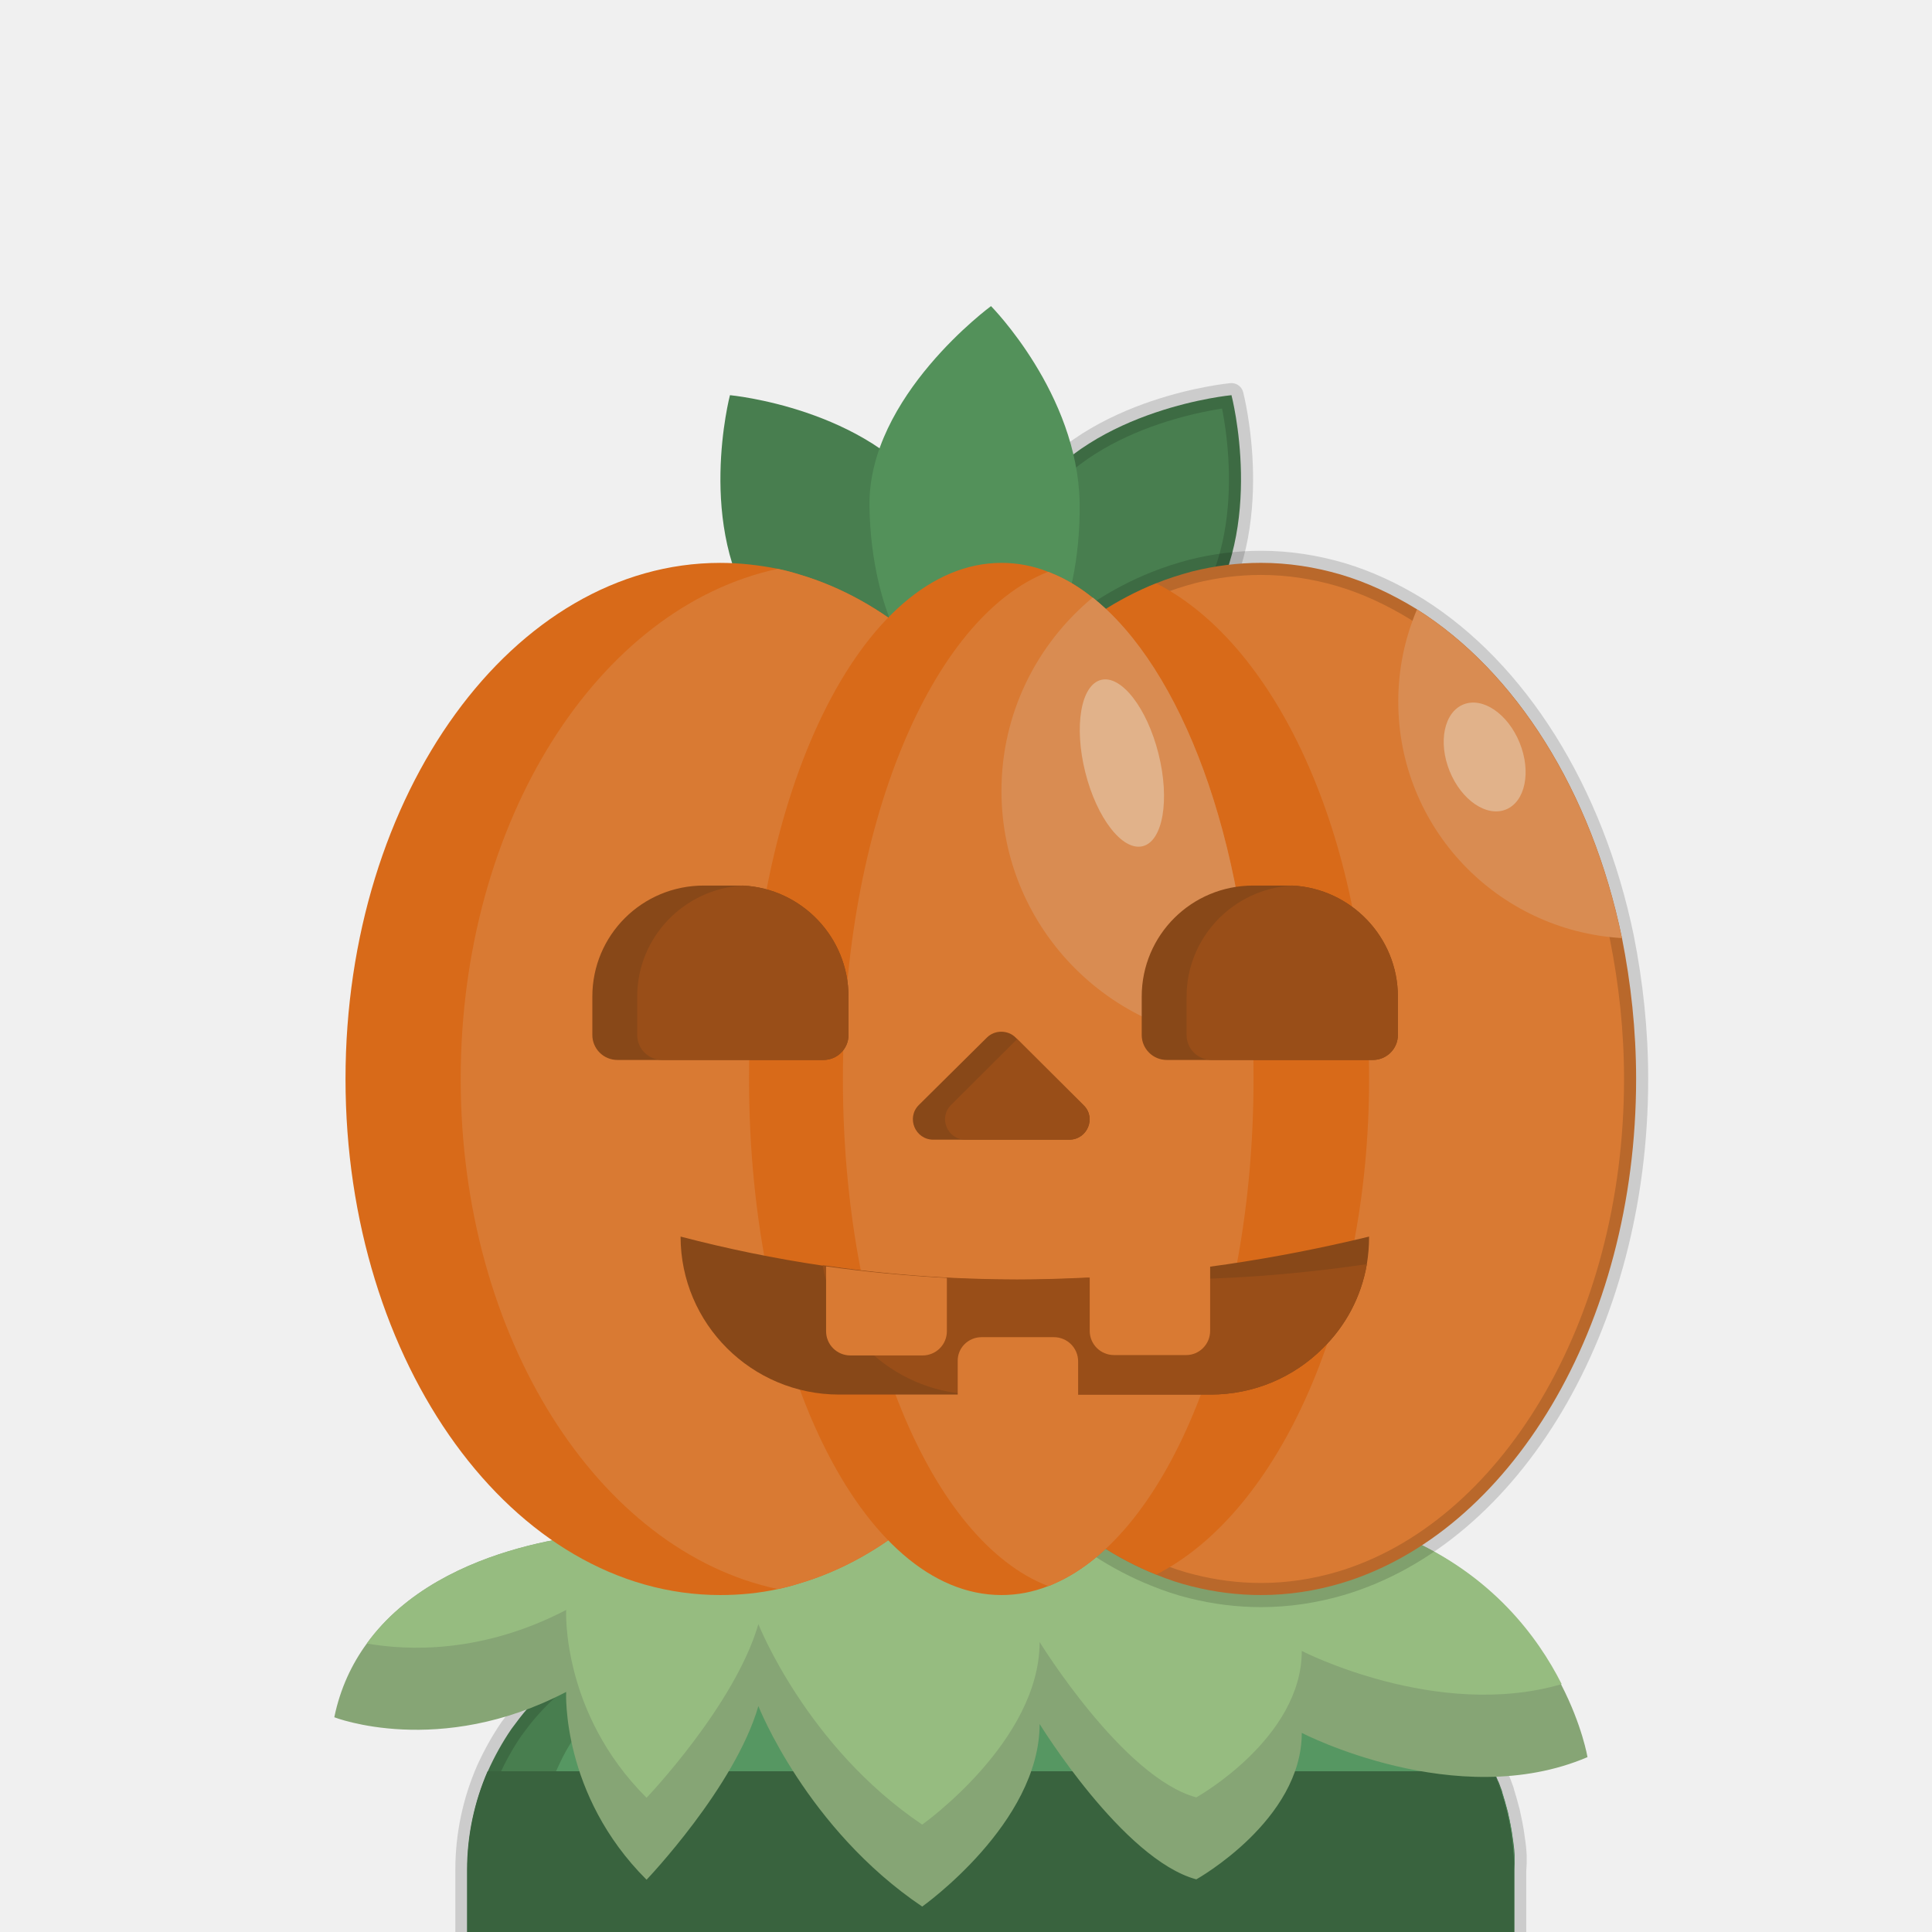
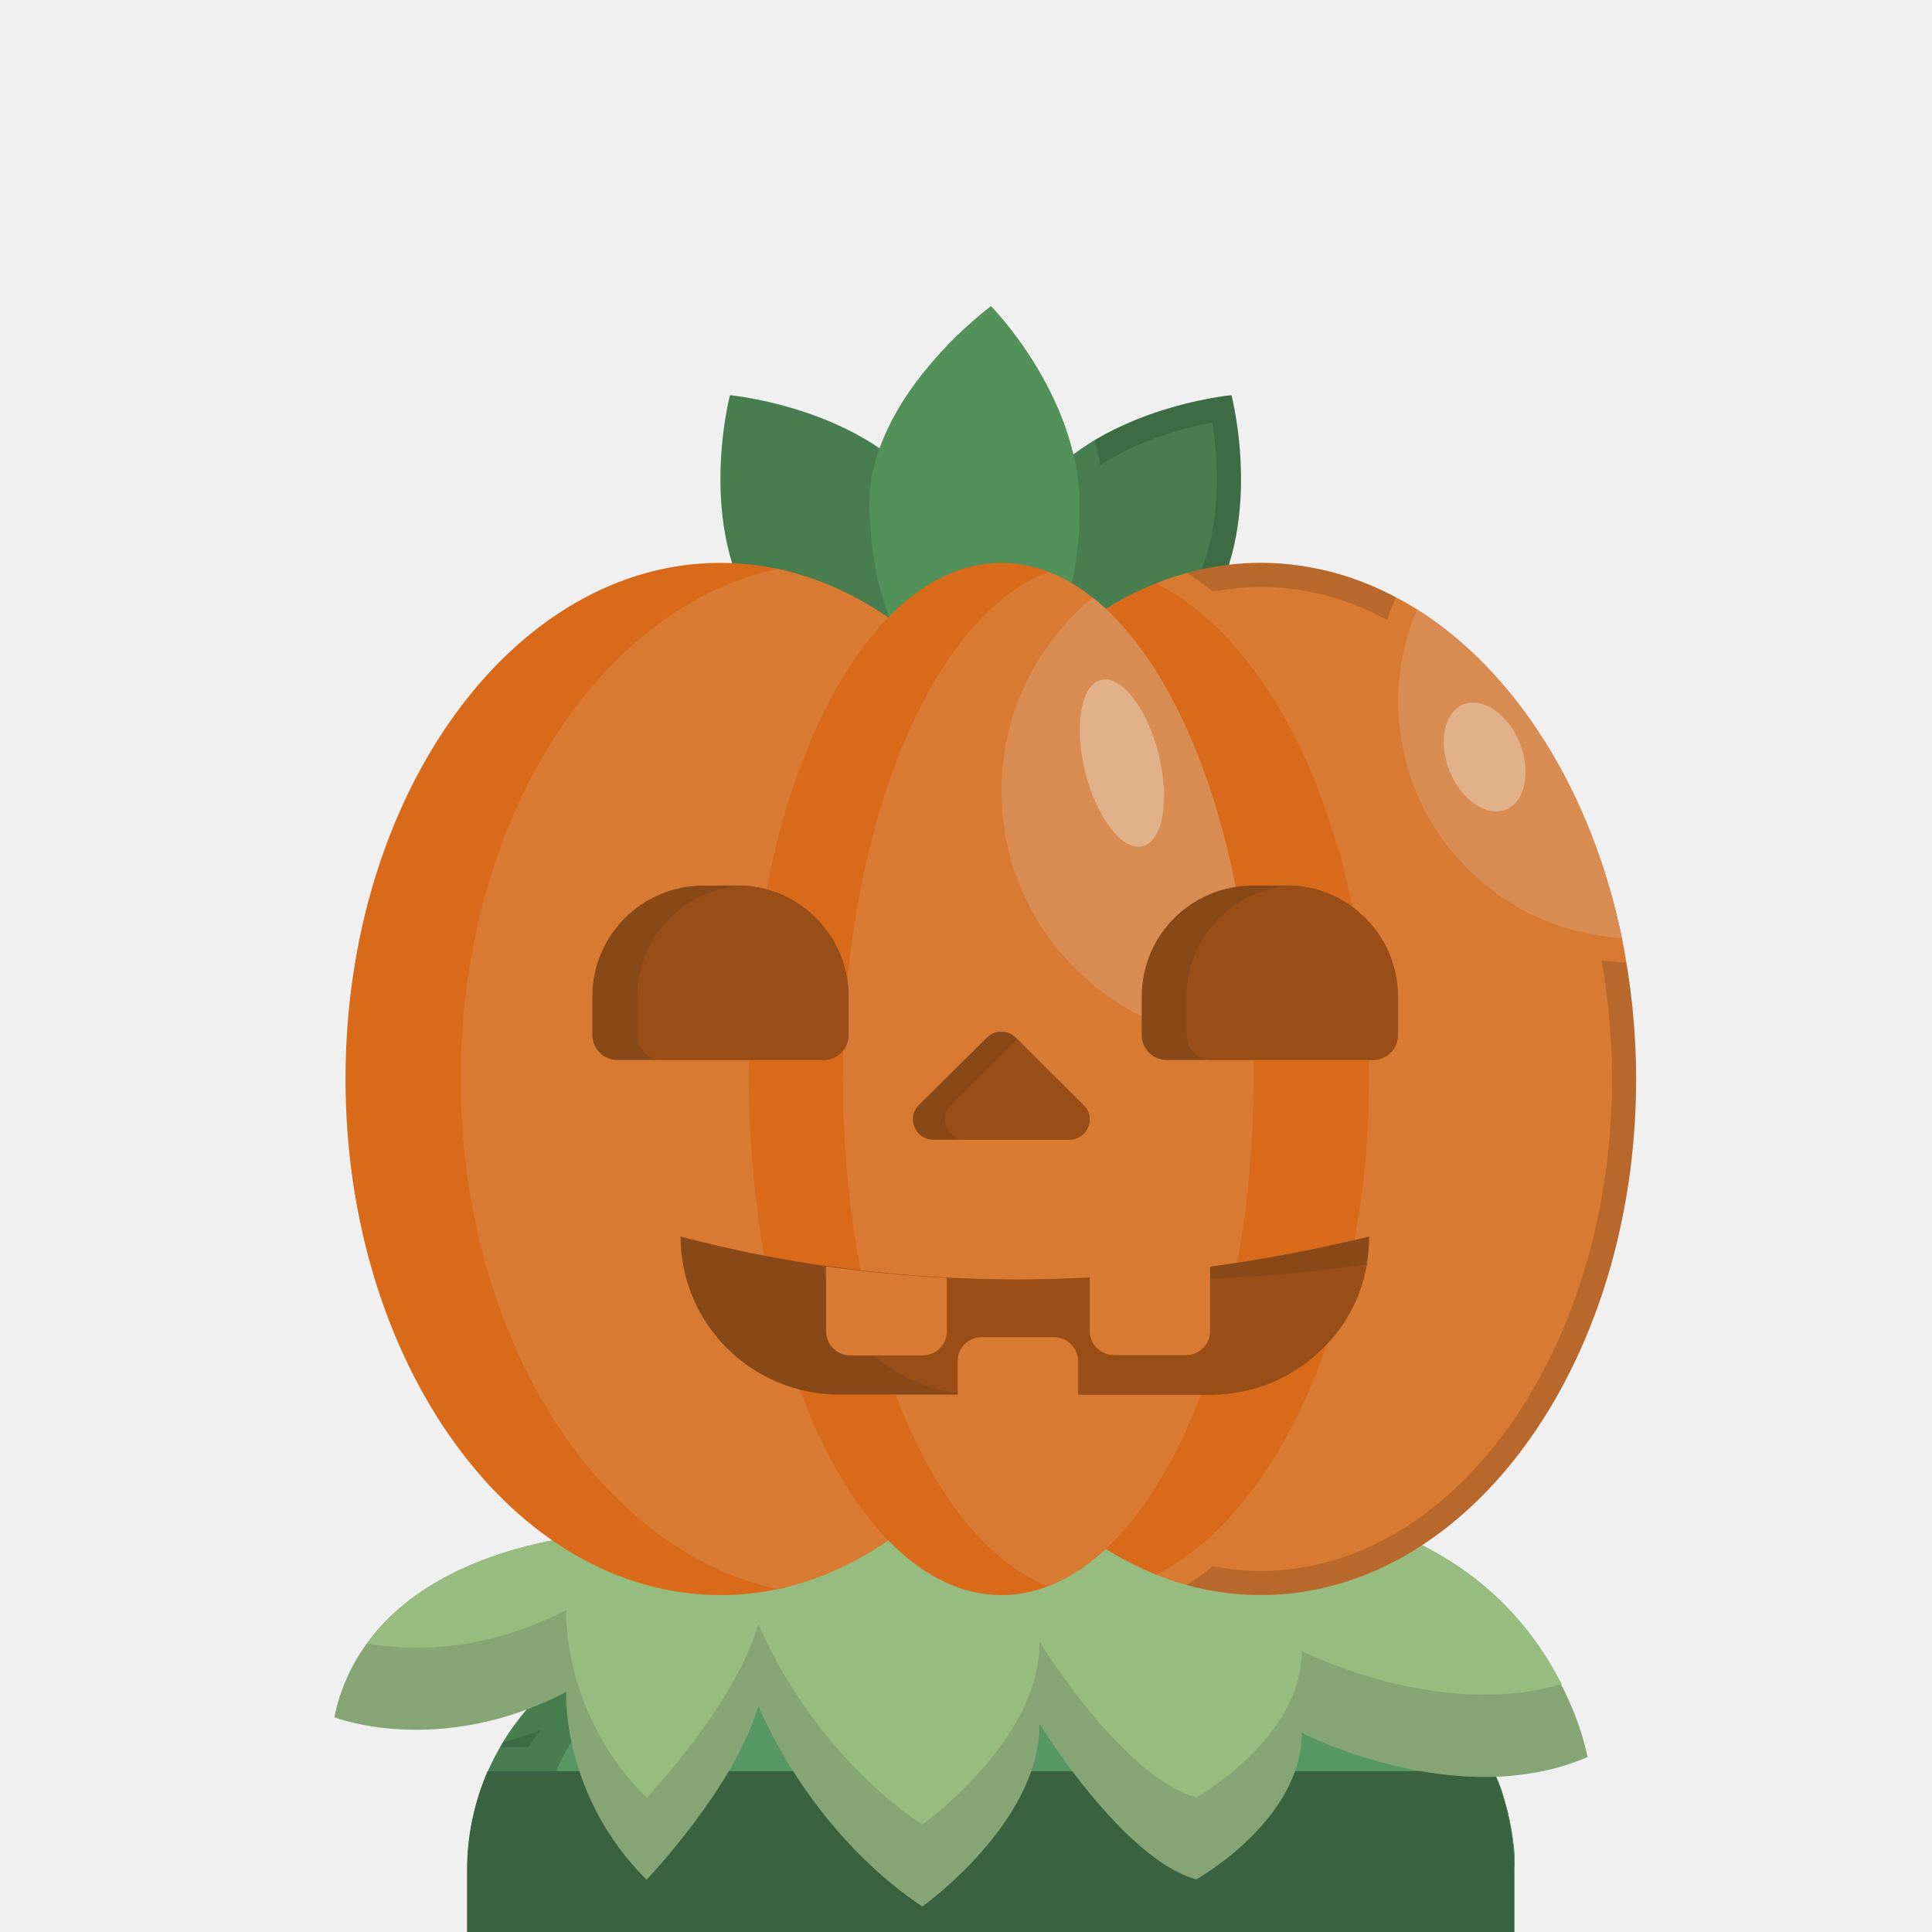
<svg xmlns="http://www.w3.org/2000/svg" id="Layer_1" viewBox="0 0 160 160">
  <defs>
    <style>.cls-1{fill:#86a575;}.cls-2{fill:#96bc80;}.cls-3{fill:#d98c52;}.cls-4{fill:#884818;}.cls-5{fill:#d86a19;}.cls-6{fill:#39633e;}.cls-7{fill:#994e18;}.cls-8{fill:#487e4f;}.cls-9{fill:#e1b28a;}.cls-10{fill:#53915a;}.cls-11{fill:#d97a33;}.cls-12{fill:#569762;}</style>
  </defs>
  <g id="Avatars">
    <g id="Artboard">
      <g id="Other">
        <g id="_50-Halloween_Icons_42">
          <g id="Icons">
-             <path class="cls-8" d="M77.053,41.182c5.234,7.406,6.287,15.677,2.354,18.423-3.933,2.746-11.367-1.018-16.601-8.455s-2.354-18.423-2.354-18.423c0,0,11.367,1.049,16.601,8.455Z" />
-             <path class="cls-8" d="M85.384,41.182c-5.234,7.406-6.287,15.677-2.354,18.423,3.933,2.746,11.367-1.018,16.601-8.455,5.234-7.406,2.354-18.423,2.354-18.423,0,0-11.367,1.049-16.601,8.455Z" stroke="#000" stroke-opacity="0.15" stroke-width="2" stroke-linejoin="round" />
-             <path class="cls-10" d="M89.411,41.645c.124,9.073-3.655,16.479-8.486,16.541-4.832.062-8.796-7.221-8.92-16.294-.124-9.073,10.066-16.541,10.066-16.541,0,0,7.185,7.252,7.34,16.294Z" />
-             <path class="cls-8" d="M125.399,154.868v10.986c-.465.309-.96.617-1.425.926-12.265,7.746-26.821,12.22-42.4,12.22-13.473,0-26.14-3.333-37.259-9.258-1.765-.926-3.469-1.913-5.141-2.993-.155-.093-.31-.216-.465-.309v-11.603c0-2.901.619-5.678,1.703-8.178.557-1.234,1.208-2.407,1.951-3.487.434-.586.867-1.173,1.363-1.728,1.115-1.265,2.385-2.407,3.779-3.364.898-.617,1.858-1.173,2.849-1.636,2.664-1.265,5.637-1.975,8.765-1.975h45.838c3.5,0,6.783.864,9.663,2.407,1.611.864,3.066,1.913,4.367,3.148h0c.805.741,1.518,1.543,2.199,2.407.124.154.248.309.372.494.124.154.248.339.341.494.093.154.217.309.31.463.279.463.557.895.805,1.389.093.185.186.339.279.525.062.093.093.216.155.309.093.154.155.339.248.525.062.154.124.278.186.432.031.062.031.093.062.154.062.123.093.247.155.339.062.154.124.309.186.494.062.154.124.309.155.494h0c.062.154.093.339.155.494.093.339.186.679.279,1.018.155.71.31,1.42.403,2.16.031.154.031.278.062.432.031.185.031.339.062.525,0,.154.031.309.031.463v.71c0,.154-.031.37-.031.525Z" stroke="#000" stroke-opacity="0.15" stroke-width="2" stroke-linejoin="round" />
-             <path class="cls-12" d="M125.399,154.868v10.986c-.465.309-.96.617-1.425.926-12.265,7.746-26.821,12.22-42.4,12.22-13.473,0-26.14-3.333-37.259-9.258v-14.874c0-2.901.619-5.678,1.734-8.178.124-.278.248-.525.372-.802.279-.586.588-1.142.929-1.666.465-.741.96-1.45,1.518-2.129,1.27-1.574,2.787-2.962,4.491-4.104,1.858-1.234,3.933-2.191,6.132-2.777,1.053-.278,2.137-.494,3.252-.586h.093c.619-.062,1.239-.093,1.889-.093h40.232c3.5,0,6.783.864,9.663,2.407,1.611.864,3.066,1.913,4.367,3.148h0c.805.741,1.518,1.543,2.199,2.407.124.154.248.309.372.494.124.154.248.339.341.494.093.154.217.309.31.463.279.463.557.895.805,1.389.093.185.186.339.279.525.062.093.093.216.155.309.093.154.155.339.248.525.062.154.124.278.186.432.186.494.372.987.557,1.481.062.154.093.339.155.494.093.339.186.679.279,1.018.031.185.062.339.124.494.031.185.062.339.093.525.031.185.062.339.093.525.093.679.186,1.358.217,2.037v1.173Z" />
-             <path class="cls-6" d="M125.399,154.868v5.308H38.679v-5.308c0-2.901.619-5.678,1.703-8.178h83.313c1.084,2.5,1.703,5.277,1.703,8.178Z" />
-             <path class="cls-1" d="M131.47,145.518c-10.84,4.629-23.662-2.006-23.662-2.006,0,7.252-8.734,12.128-8.734,12.128-6.07-1.636-12.977-12.868-12.977-12.868,0,8.239-9.725,15.121-9.725,15.121-9.57-6.45-13.566-16.602-13.566-16.602-1.951,6.727-9.26,14.38-9.26,14.38-7.092-7.067-6.659-15.553-6.659-15.553-10.53,5.493-19.202,2.098-19.202,2.098.496-2.407,1.456-4.413,2.695-6.11,6.349-8.795,20.348-9.165,20.348-9.165l18.149-6.974,23.569,2.191,24.065,5.215c7,3.148,10.778,8.178,12.791,12.159,1.734,3.364,2.168,5.987,2.168,5.987Z" />
-             <path class="cls-2" d="M129.333,139.47c-10.314,3.024-21.525-2.746-21.525-2.746,0,7.252-8.734,12.128-8.734,12.128-6.07-1.636-12.977-12.868-12.977-12.868,0,8.239-9.725,15.121-9.725,15.121-9.57-6.45-13.566-16.602-13.566-16.602-1.951,6.727-9.26,14.38-9.26,14.38-7.092-7.067-6.659-15.553-6.659-15.553-7,3.641-13.163,3.364-16.508,2.777,6.349-8.795,20.348-9.165,20.348-9.165l18.149-6.974,23.569,2.191,24.065,5.215c7.031,3.086,10.809,8.116,12.822,12.097Z" />
-             <path class="cls-11" d="M135.496,89.354c0,20.521-10.499,37.648-24.498,41.784-2.106.617-4.305.957-6.566.957-1.951,0-3.84-.247-5.699-.71-1.022-.247-2.013-.586-3.004-.988-12.915-5.154-22.361-21.571-22.361-41.043v-.926c.279-19.04,9.632-35.025,22.361-40.117.991-.401,1.982-.71,3.004-.988,1.858-.463,3.748-.71,5.699-.71,2.261,0,4.429.339,6.566.957,2.199.648,4.305,1.636,6.318,2.87,8.207,5.154,14.495,15.09,17.003,27.218.743,3.734,1.177,7.653,1.177,11.696Z" stroke="#000" stroke-opacity="0.15" stroke-width="2" stroke-linejoin="round" />
-             <path class="cls-5" d="M113.382,89.354c0,19.441-7.433,35.859-17.623,41.043-12.915-5.154-22.361-21.571-22.361-41.043v-.926c.279-19.04,9.632-35.025,22.361-40.117,10.19,5.184,17.623,21.602,17.623,41.043Z" />
-             <path class="cls-5" d="M90.68,89.354c0,20.521-10.499,37.648-24.498,41.784-.588.185-1.177.339-1.765.463-1.549.339-3.159.494-4.77.494-17.127,0-31.033-19.133-31.033-42.74s13.906-42.74,31.033-42.74c1.611,0,3.221.185,4.77.494.588.123,1.177.278,1.765.463,14.03,4.135,24.498,21.293,24.498,41.784Z" />
-             <path class="cls-11" d="M90.68,89.354c0,20.521-10.499,37.648-24.498,41.784-.588.185-1.177.339-1.765.463-14.866-3.148-26.264-20.861-26.264-42.246s11.398-39.068,26.264-42.246c.588.123,1.177.278,1.765.463,14.03,4.135,24.498,21.293,24.498,41.784Z" />
-             <path class="cls-5" d="M103.812,89.354c0,20.521-7.062,37.648-16.477,41.784-.186.093-.341.154-.527.216-1.27.494-2.54.741-3.871.741-11.552,0-20.906-19.133-20.906-42.74s9.353-42.74,20.906-42.74c1.332,0,2.633.247,3.871.741.186.062.341.154.527.216,9.415,4.135,16.477,21.293,16.477,41.784Z" />
-             <path class="cls-11" d="M103.812,89.354c0,20.521-7.062,37.648-16.477,41.784-.186.093-.341.154-.527.216-9.694-3.734-17.003-21.108-17.003-42s7.34-38.266,17.003-42c.186.062.341.154.527.216,1.084.463,2.137,1.111,3.128,1.913,7.371,5.832,12.729,19.997,13.287,36.846.062,1.018.062,2.006.062,3.024Z" />
-             <path class="cls-3" d="M103.781,86.33c-11.521-.031-20.844-9.35-20.844-20.83,0-6.45,2.942-12.189,7.557-16.016,7.371,5.863,12.698,20.028,13.287,36.846Z" />
-             <path class="cls-3" d="M134.319,77.689c-10.344-.617-18.521-9.134-18.521-19.596,0-2.716.557-5.277,1.549-7.622,8.176,5.154,14.464,15.09,16.972,27.218Z" />
-             <ellipse class="cls-9" cx="92.911" cy="63.192" rx="3.127" ry="7.099" transform="translate(-12.55885 24.43896) rotate(-14.04601)" />
-             <ellipse class="cls-9" cx="122.953" cy="62.69" rx="3.127" ry="4.693" transform="translate(-14.54379 50.77021) rotate(-22.061)" />
-             <path class="cls-4" d="M70.27,82.534v3.179c0,1.142-.929,2.068-2.075,2.068h-17.065c-1.146,0-2.075-.926-2.075-2.068v-3.179c0-5.092,4.119-9.196,9.229-9.196h3.252c4.863.247,8.734,4.289,8.734,9.196Z" />
-             <path class="cls-7" d="M70.27,82.534v3.179c0,1.142-.929,2.068-2.075,2.068h-13.349c-1.146,0-2.075-.926-2.075-2.068v-3.179c0-4.907,3.871-8.918,8.734-9.196,4.893.247,8.765,4.289,8.765,9.196Z" />
-             <path class="cls-4" d="M115.767,82.534v3.179c0,1.142-.929,2.068-2.075,2.068h-17.065c-1.146,0-2.075-.926-2.075-2.068v-3.179c0-5.092,4.119-9.196,9.229-9.196h3.252c4.863.247,8.734,4.289,8.734,9.196Z" />
-             <path class="cls-7" d="M115.767,82.534v3.179c0,1.142-.929,2.068-2.075,2.068h-13.349c-1.146,0-2.075-.926-2.075-2.068v-3.179c0-4.907,3.871-8.918,8.734-9.196,4.893.247,8.765,4.289,8.765,9.196Z" />
-             <path class="cls-4" d="M88.543,94.384h-11.243c-1.518,0-2.261-1.821-1.208-2.87l5.637-5.586c.65-.648,1.734-.648,2.385,0l.155.154,5.482,5.462c1.053,1.018.31,2.839-1.208,2.839Z" />
-             <path class="cls-7" d="M88.543,94.384h-8.579c-1.518,0-2.261-1.821-1.208-2.87l5.482-5.462,5.482,5.462c1.084,1.049.341,2.87-1.177,2.87Z" />
-             <path class="cls-4" d="M113.382,102.407c0,.771-.062,1.543-.186,2.284-.465,2.716-1.765,5.123-3.655,6.974-2.385,2.376-5.668,3.827-9.291,3.827h-30.755c-7.247,0-13.132-5.863-13.132-13.084,3.902,1.018,7.805,1.821,11.769,2.407,5.327.771,10.685,1.173,16.136,1.173,1.92,0,3.871-.062,5.792-.154,7.65-.37,15.424-1.512,23.322-3.425Z" />
-             <path class="cls-7" d="M113.197,104.691c-.465,2.716-1.765,5.123-3.655,6.974-2.385,2.376-5.668,3.827-9.291,3.827h-19.202c-3.345,0-6.38-1.234-8.703-3.271-1.858-1.636-3.252-3.765-3.933-6.203-.124-.401-.217-.802-.279-1.234.093,0,.186.031.279.031,3.314.494,6.628.802,9.973.988,1.951.093,3.902.154,5.854.154,1.92,0,3.871-.062,5.792-.154,1.92.093,3.84.154,5.761.154,5.73.031,11.521-.401,17.406-1.265Z" />
-             <path class="cls-11" d="M78.416,105.833v4.413c0,1.111-.898,2.006-2.013,2.006h-5.977c-1.115,0-2.013-.895-2.013-2.006v-5.37c3.314.463,6.628.771,10.004.957Z" />
-             <path class="cls-11" d="M81.296,110.739h5.977c1.115,0,2.013.895,2.013,2.006v6.326h-9.973v-6.326c-.031-1.111.867-2.006,1.982-2.006Z" />
-             <path class="cls-11" d="M98.237,112.221h-5.978c-1.115,0-2.013-.895-2.013-2.006v-6.326h9.973v6.326c0,1.111-.898,2.006-1.982,2.006Z" />
+             <g fill="#487e4f">
+               <path d="M77.053,41.182c5.234,7.406,6.287,15.677,2.354,18.423-3.933,2.746-11.367-1.018-16.601-8.455s-2.354-18.423-2.354-18.423c0,0,11.367,1.049,16.601,8.455Z" id="ab0" />
+             </g>
+             <g fill="#487e4f">
+               <path d="M85.384,41.182c-5.234,7.406-6.287,15.677-2.354,18.423,3.933,2.746,11.367-1.018,16.601-8.455,5.234-7.406,2.354-18.423,2.354-18.423,0,0-11.367,1.049-16.601,8.455Z" id="ab1" />
+             </g>
+             <mask id="am1" maskUnits="userSpaceOnUse" x="0" y="0" width="160" height="160">
+               <use href="#ab1" fill="#fff" />
+               <use href="#ab0" fill="#000" stroke="#000" stroke-width="4" stroke-linejoin="round" />
+               <use href="#ab2" fill="#000" stroke="#000" stroke-width="4" stroke-linejoin="round" />
+             </mask>
+             <use href="#ab1" fill="none" stroke="#000" stroke-opacity="0.15" stroke-width="4" stroke-linejoin="round" mask="url(#am1)" />
+             <g fill="#53915a">
+               <path d="M89.411,41.645c.124,9.073-3.655,16.479-8.486,16.541-4.832.062-8.796-7.221-8.92-16.294-.124-9.073,10.066-16.541,10.066-16.541,0,0,7.185,7.252,7.34,16.294Z" id="ab2" />
+             </g>
+             <g fill="#487e4f">
+               <path d="M125.399,154.868v10.986c-.465.309-.96.617-1.425.926-12.265,7.746-26.821,12.22-42.4,12.22-13.473,0-26.14-3.333-37.259-9.258-1.765-.926-3.469-1.913-5.141-2.993-.155-.093-.31-.216-.465-.309v-11.603c0-2.901.619-5.678,1.703-8.178.557-1.234,1.208-2.407,1.951-3.487.434-.586.867-1.173,1.363-1.728,1.115-1.265,2.385-2.407,3.779-3.364.898-.617,1.858-1.173,2.849-1.636,2.664-1.265,5.637-1.975,8.765-1.975h45.838c3.5,0,6.783.864,9.663,2.407,1.611.864,3.066,1.913,4.367,3.148h0c.805.741,1.518,1.543,2.199,2.407.124.154.248.309.372.494.124.154.248.339.341.494.093.154.217.309.31.463.279.463.557.895.805,1.389.093.185.186.339.279.525.062.093.093.216.155.309.093.154.155.339.248.525.062.154.124.278.186.432.031.062.031.093.062.154.062.123.093.247.155.339.062.154.124.309.186.494.062.154.124.309.155.494h0c.062.154.093.339.155.494.093.339.186.679.279,1.018.155.71.31,1.42.403,2.16.031.154.031.278.062.432.031.185.031.339.062.525,0,.154.031.309.031.463v.71c0,.154-.031.37-.031.525Z" id="ab3" />
+             </g>
+             <mask id="am3" maskUnits="userSpaceOnUse" x="0" y="0" width="160" height="160">
+               <use href="#ab3" fill="#fff" />
+               <use href="#ab4" fill="#000" stroke="#000" stroke-width="4" stroke-linejoin="round" />
+               <use href="#ab5" fill="#000" stroke="#000" stroke-width="4" stroke-linejoin="round" />
+               <use href="#ab6" fill="#000" stroke="#000" stroke-width="4" stroke-linejoin="round" />
+               <use href="#ab7" fill="#000" stroke="#000" stroke-width="4" stroke-linejoin="round" />
+             </mask>
+             <use href="#ab3" fill="none" stroke="#000" stroke-opacity="0.15" stroke-width="4" stroke-linejoin="round" mask="url(#am3)" />
+             <g fill="#569762">
+               <path d="M125.399,154.868v10.986c-.465.309-.96.617-1.425.926-12.265,7.746-26.821,12.22-42.4,12.22-13.473,0-26.14-3.333-37.259-9.258v-14.874c0-2.901.619-5.678,1.734-8.178.124-.278.248-.525.372-.802.279-.586.588-1.142.929-1.666.465-.741.96-1.45,1.518-2.129,1.27-1.574,2.787-2.962,4.491-4.104,1.858-1.234,3.933-2.191,6.132-2.777,1.053-.278,2.137-.494,3.252-.586h.093c.619-.062,1.239-.093,1.889-.093h40.232c3.5,0,6.783.864,9.663,2.407,1.611.864,3.066,1.913,4.367,3.148h0c.805.741,1.518,1.543,2.199,2.407.124.154.248.309.372.494.124.154.248.339.341.494.093.154.217.309.31.463.279.463.557.895.805,1.389.093.185.186.339.279.525.062.093.093.216.155.309.093.154.155.339.248.525.062.154.124.278.186.432.186.494.372.987.557,1.481.062.154.093.339.155.494.093.339.186.679.279,1.018.031.185.062.339.124.494.031.185.062.339.093.525.031.185.062.339.093.525.093.679.186,1.358.217,2.037v1.173Z" id="ab4" />
+             </g>
+             <g fill="#39633e">
+               <path d="M125.399,154.868v5.308H38.679v-5.308c0-2.901.619-5.678,1.703-8.178h83.313c1.084,2.5,1.703,5.277,1.703,8.178Z" id="ab5" />
+             </g>
+             <g fill="#86a575">
+               <path d="M131.47,145.518c-10.84,4.629-23.662-2.006-23.662-2.006,0,7.252-8.734,12.128-8.734,12.128-6.07-1.636-12.977-12.868-12.977-12.868,0,8.239-9.725,15.121-9.725,15.121-9.57-6.45-13.566-16.602-13.566-16.602-1.951,6.727-9.26,14.38-9.26,14.38-7.092-7.067-6.659-15.553-6.659-15.553-10.53,5.493-19.202,2.098-19.202,2.098.496-2.407,1.456-4.413,2.695-6.11,6.349-8.795,20.348-9.165,20.348-9.165l18.149-6.974,23.569,2.191,24.065,5.215c7,3.148,10.778,8.178,12.791,12.159,1.734,3.364,2.168,5.987,2.168,5.987Z" id="ab6" />
+             </g>
+             <g fill="#96bc80">
+               <path d="M129.333,139.47c-10.314,3.024-21.525-2.746-21.525-2.746,0,7.252-8.734,12.128-8.734,12.128-6.07-1.636-12.977-12.868-12.977-12.868,0,8.239-9.725,15.121-9.725,15.121-9.57-6.45-13.566-16.602-13.566-16.602-1.951,6.727-9.26,14.38-9.26,14.38-7.092-7.067-6.659-15.553-6.659-15.553-7,3.641-13.163,3.364-16.508,2.777,6.349-8.795,20.348-9.165,20.348-9.165l18.149-6.974,23.569,2.191,24.065,5.215c7.031,3.086,10.809,8.116,12.822,12.097Z" id="ab7" />
+             </g>
+             <g fill="#d97a33">
+               <path d="M135.496,89.354c0,20.521-10.499,37.648-24.498,41.784-2.106.617-4.305.957-6.566.957-1.951,0-3.84-.247-5.699-.71-1.022-.247-2.013-.586-3.004-.988-12.915-5.154-22.361-21.571-22.361-41.043v-.926c.279-19.04,9.632-35.025,22.361-40.117.991-.401,1.982-.71,3.004-.988,1.858-.463,3.748-.71,5.699-.71,2.261,0,4.429.339,6.566.957,2.199.648,4.305,1.636,6.318,2.87,8.207,5.154,14.495,15.09,17.003,27.218.743,3.734,1.177,7.653,1.177,11.696Z" id="ab8" />
+             </g>
+             <mask id="am8" maskUnits="userSpaceOnUse" x="0" y="0" width="160" height="160">
+               <use href="#ab8" fill="#fff" />
+               <use href="#ab9" fill="#000" stroke="#000" stroke-width="4" stroke-linejoin="round" />
+               <use href="#ab10" fill="#000" stroke="#000" stroke-width="4" stroke-linejoin="round" />
+               <use href="#ab11" fill="#000" stroke="#000" stroke-width="4" stroke-linejoin="round" />
+               <use href="#ab12" fill="#000" stroke="#000" stroke-width="4" stroke-linejoin="round" />
+               <use href="#ab13" fill="#000" stroke="#000" stroke-width="4" stroke-linejoin="round" />
+               <use href="#ab14" fill="#000" stroke="#000" stroke-width="4" stroke-linejoin="round" />
+               <use href="#ab15" fill="#000" stroke="#000" stroke-width="4" stroke-linejoin="round" />
+               <use href="#ab16" fill="#000" stroke="#000" stroke-width="4" stroke-linejoin="round" />
+               <use href="#ab17" fill="#000" stroke="#000" stroke-width="4" stroke-linejoin="round" />
+               <use href="#ab18" fill="#000" stroke="#000" stroke-width="4" stroke-linejoin="round" />
+               <use href="#ab19" fill="#000" stroke="#000" stroke-width="4" stroke-linejoin="round" />
+               <use href="#ab20" fill="#000" stroke="#000" stroke-width="4" stroke-linejoin="round" />
+               <use href="#ab21" fill="#000" stroke="#000" stroke-width="4" stroke-linejoin="round" />
+               <use href="#ab22" fill="#000" stroke="#000" stroke-width="4" stroke-linejoin="round" />
+               <use href="#ab23" fill="#000" stroke="#000" stroke-width="4" stroke-linejoin="round" />
+               <use href="#ab24" fill="#000" stroke="#000" stroke-width="4" stroke-linejoin="round" />
+               <use href="#ab25" fill="#000" stroke="#000" stroke-width="4" stroke-linejoin="round" />
+               <use href="#ab26" fill="#000" stroke="#000" stroke-width="4" stroke-linejoin="round" />
+               <use href="#ab27" fill="#000" stroke="#000" stroke-width="4" stroke-linejoin="round" />
+               <use href="#ab28" fill="#000" stroke="#000" stroke-width="4" stroke-linejoin="round" />
+             </mask>
+             <use href="#ab8" fill="none" stroke="#000" stroke-opacity="0.15" stroke-width="4" stroke-linejoin="round" mask="url(#am8)" />
+             <g fill="#d86a19">
+               <path d="M113.382,89.354c0,19.441-7.433,35.859-17.623,41.043-12.915-5.154-22.361-21.571-22.361-41.043v-.926c.279-19.04,9.632-35.025,22.361-40.117,10.19,5.184,17.623,21.602,17.623,41.043Z" id="ab9" />
+             </g>
+             <g fill="#d86a19">
+               <path d="M90.68,89.354c0,20.521-10.499,37.648-24.498,41.784-.588.185-1.177.339-1.765.463-1.549.339-3.159.494-4.77.494-17.127,0-31.033-19.133-31.033-42.74s13.906-42.74,31.033-42.74c1.611,0,3.221.185,4.77.494.588.123,1.177.278,1.765.463,14.03,4.135,24.498,21.293,24.498,41.784Z" id="ab10" />
+             </g>
+             <g fill="#d97a33">
+               <path d="M90.68,89.354c0,20.521-10.499,37.648-24.498,41.784-.588.185-1.177.339-1.765.463-14.866-3.148-26.264-20.861-26.264-42.246s11.398-39.068,26.264-42.246c.588.123,1.177.278,1.765.463,14.03,4.135,24.498,21.293,24.498,41.784Z" id="ab11" />
+             </g>
+             <g fill="#d86a19">
+               <path d="M103.812,89.354c0,20.521-7.062,37.648-16.477,41.784-.186.093-.341.154-.527.216-1.27.494-2.54.741-3.871.741-11.552,0-20.906-19.133-20.906-42.74s9.353-42.74,20.906-42.74c1.332,0,2.633.247,3.871.741.186.062.341.154.527.216,9.415,4.135,16.477,21.293,16.477,41.784Z" id="ab12" />
+             </g>
+             <g fill="#d97a33">
+               <path d="M103.812,89.354c0,20.521-7.062,37.648-16.477,41.784-.186.093-.341.154-.527.216-9.694-3.734-17.003-21.108-17.003-42s7.34-38.266,17.003-42c.186.062.341.154.527.216,1.084.463,2.137,1.111,3.128,1.913,7.371,5.832,12.729,19.997,13.287,36.846.062,1.018.062,2.006.062,3.024Z" id="ab13" />
+             </g>
+             <g fill="#d98c52">
+               <path d="M103.781,86.33c-11.521-.031-20.844-9.35-20.844-20.83,0-6.45,2.942-12.189,7.557-16.016,7.371,5.863,12.698,20.028,13.287,36.846Z" id="ab14" />
+             </g>
+             <g fill="#d98c52">
+               <path d="M134.319,77.689c-10.344-.617-18.521-9.134-18.521-19.596,0-2.716.557-5.277,1.549-7.622,8.176,5.154,14.464,15.09,16.972,27.218Z" id="ab15" />
+             </g>
+             <g fill="#e1b28a">
+               <ellipse cx="92.911" cy="63.192" rx="3.127" ry="7.099" transform="translate(-12.55885 24.43896) rotate(-14.04601)" id="ab16" />
+             </g>
+             <g fill="#e1b28a">
+               <ellipse cx="122.953" cy="62.69" rx="3.127" ry="4.693" transform="translate(-14.54379 50.77021) rotate(-22.061)" id="ab17" />
+             </g>
+             <g fill="#884818">
+               <path d="M70.27,82.534v3.179c0,1.142-.929,2.068-2.075,2.068h-17.065c-1.146,0-2.075-.926-2.075-2.068v-3.179c0-5.092,4.119-9.196,9.229-9.196h3.252c4.863.247,8.734,4.289,8.734,9.196Z" id="ab18" />
+             </g>
+             <g fill="#994e18">
+               <path d="M70.27,82.534v3.179c0,1.142-.929,2.068-2.075,2.068h-13.349c-1.146,0-2.075-.926-2.075-2.068v-3.179c0-4.907,3.871-8.918,8.734-9.196,4.893.247,8.765,4.289,8.765,9.196Z" id="ab19" />
+             </g>
+             <g fill="#884818">
+               <path d="M115.767,82.534v3.179c0,1.142-.929,2.068-2.075,2.068h-17.065c-1.146,0-2.075-.926-2.075-2.068v-3.179c0-5.092,4.119-9.196,9.229-9.196h3.252c4.863.247,8.734,4.289,8.734,9.196Z" id="ab20" />
+             </g>
+             <g fill="#994e18">
+               <path d="M115.767,82.534v3.179c0,1.142-.929,2.068-2.075,2.068h-13.349c-1.146,0-2.075-.926-2.075-2.068v-3.179c0-4.907,3.871-8.918,8.734-9.196,4.893.247,8.765,4.289,8.765,9.196Z" id="ab21" />
+             </g>
+             <g fill="#884818">
+               <path d="M88.543,94.384h-11.243c-1.518,0-2.261-1.821-1.208-2.87l5.637-5.586c.65-.648,1.734-.648,2.385,0l.155.154,5.482,5.462c1.053,1.018.31,2.839-1.208,2.839Z" id="ab22" />
+             </g>
+             <g fill="#994e18">
+               <path d="M88.543,94.384h-8.579c-1.518,0-2.261-1.821-1.208-2.87l5.482-5.462,5.482,5.462c1.084,1.049.341,2.87-1.177,2.87Z" id="ab23" />
+             </g>
+             <g fill="#884818">
+               <path d="M113.382,102.407c0,.771-.062,1.543-.186,2.284-.465,2.716-1.765,5.123-3.655,6.974-2.385,2.376-5.668,3.827-9.291,3.827h-30.755c-7.247,0-13.132-5.863-13.132-13.084,3.902,1.018,7.805,1.821,11.769,2.407,5.327.771,10.685,1.173,16.136,1.173,1.92,0,3.871-.062,5.792-.154,7.65-.37,15.424-1.512,23.322-3.425Z" id="ab24" />
+             </g>
+             <g fill="#994e18">
+               <path d="M113.197,104.691c-.465,2.716-1.765,5.123-3.655,6.974-2.385,2.376-5.668,3.827-9.291,3.827h-19.202c-3.345,0-6.38-1.234-8.703-3.271-1.858-1.636-3.252-3.765-3.933-6.203-.124-.401-.217-.802-.279-1.234.093,0,.186.031.279.031,3.314.494,6.628.802,9.973.988,1.951.093,3.902.154,5.854.154,1.92,0,3.871-.062,5.792-.154,1.92.093,3.84.154,5.761.154,5.73.031,11.521-.401,17.406-1.265Z" id="ab25" />
+             </g>
+             <g fill="#d97a33">
+               <path d="M78.416,105.833v4.413c0,1.111-.898,2.006-2.013,2.006h-5.977c-1.115,0-2.013-.895-2.013-2.006v-5.37c3.314.463,6.628.771,10.004.957Z" id="ab26" />
+             </g>
+             <g fill="#d97a33">
+               <path d="M81.296,110.739h5.977c1.115,0,2.013.895,2.013,2.006v6.326h-9.973v-6.326c-.031-1.111.867-2.006,1.982-2.006Z" id="ab27" />
+             </g>
+             <g fill="#d97a33">
+               <path d="M98.237,112.221h-5.978c-1.115,0-2.013-.895-2.013-2.006v-6.326h9.973v6.326c0,1.111-.898,2.006-1.982,2.006Z" id="ab28" />
+             </g>
          </g>
        </g>
      </g>
    </g>
  </g>
</svg>
